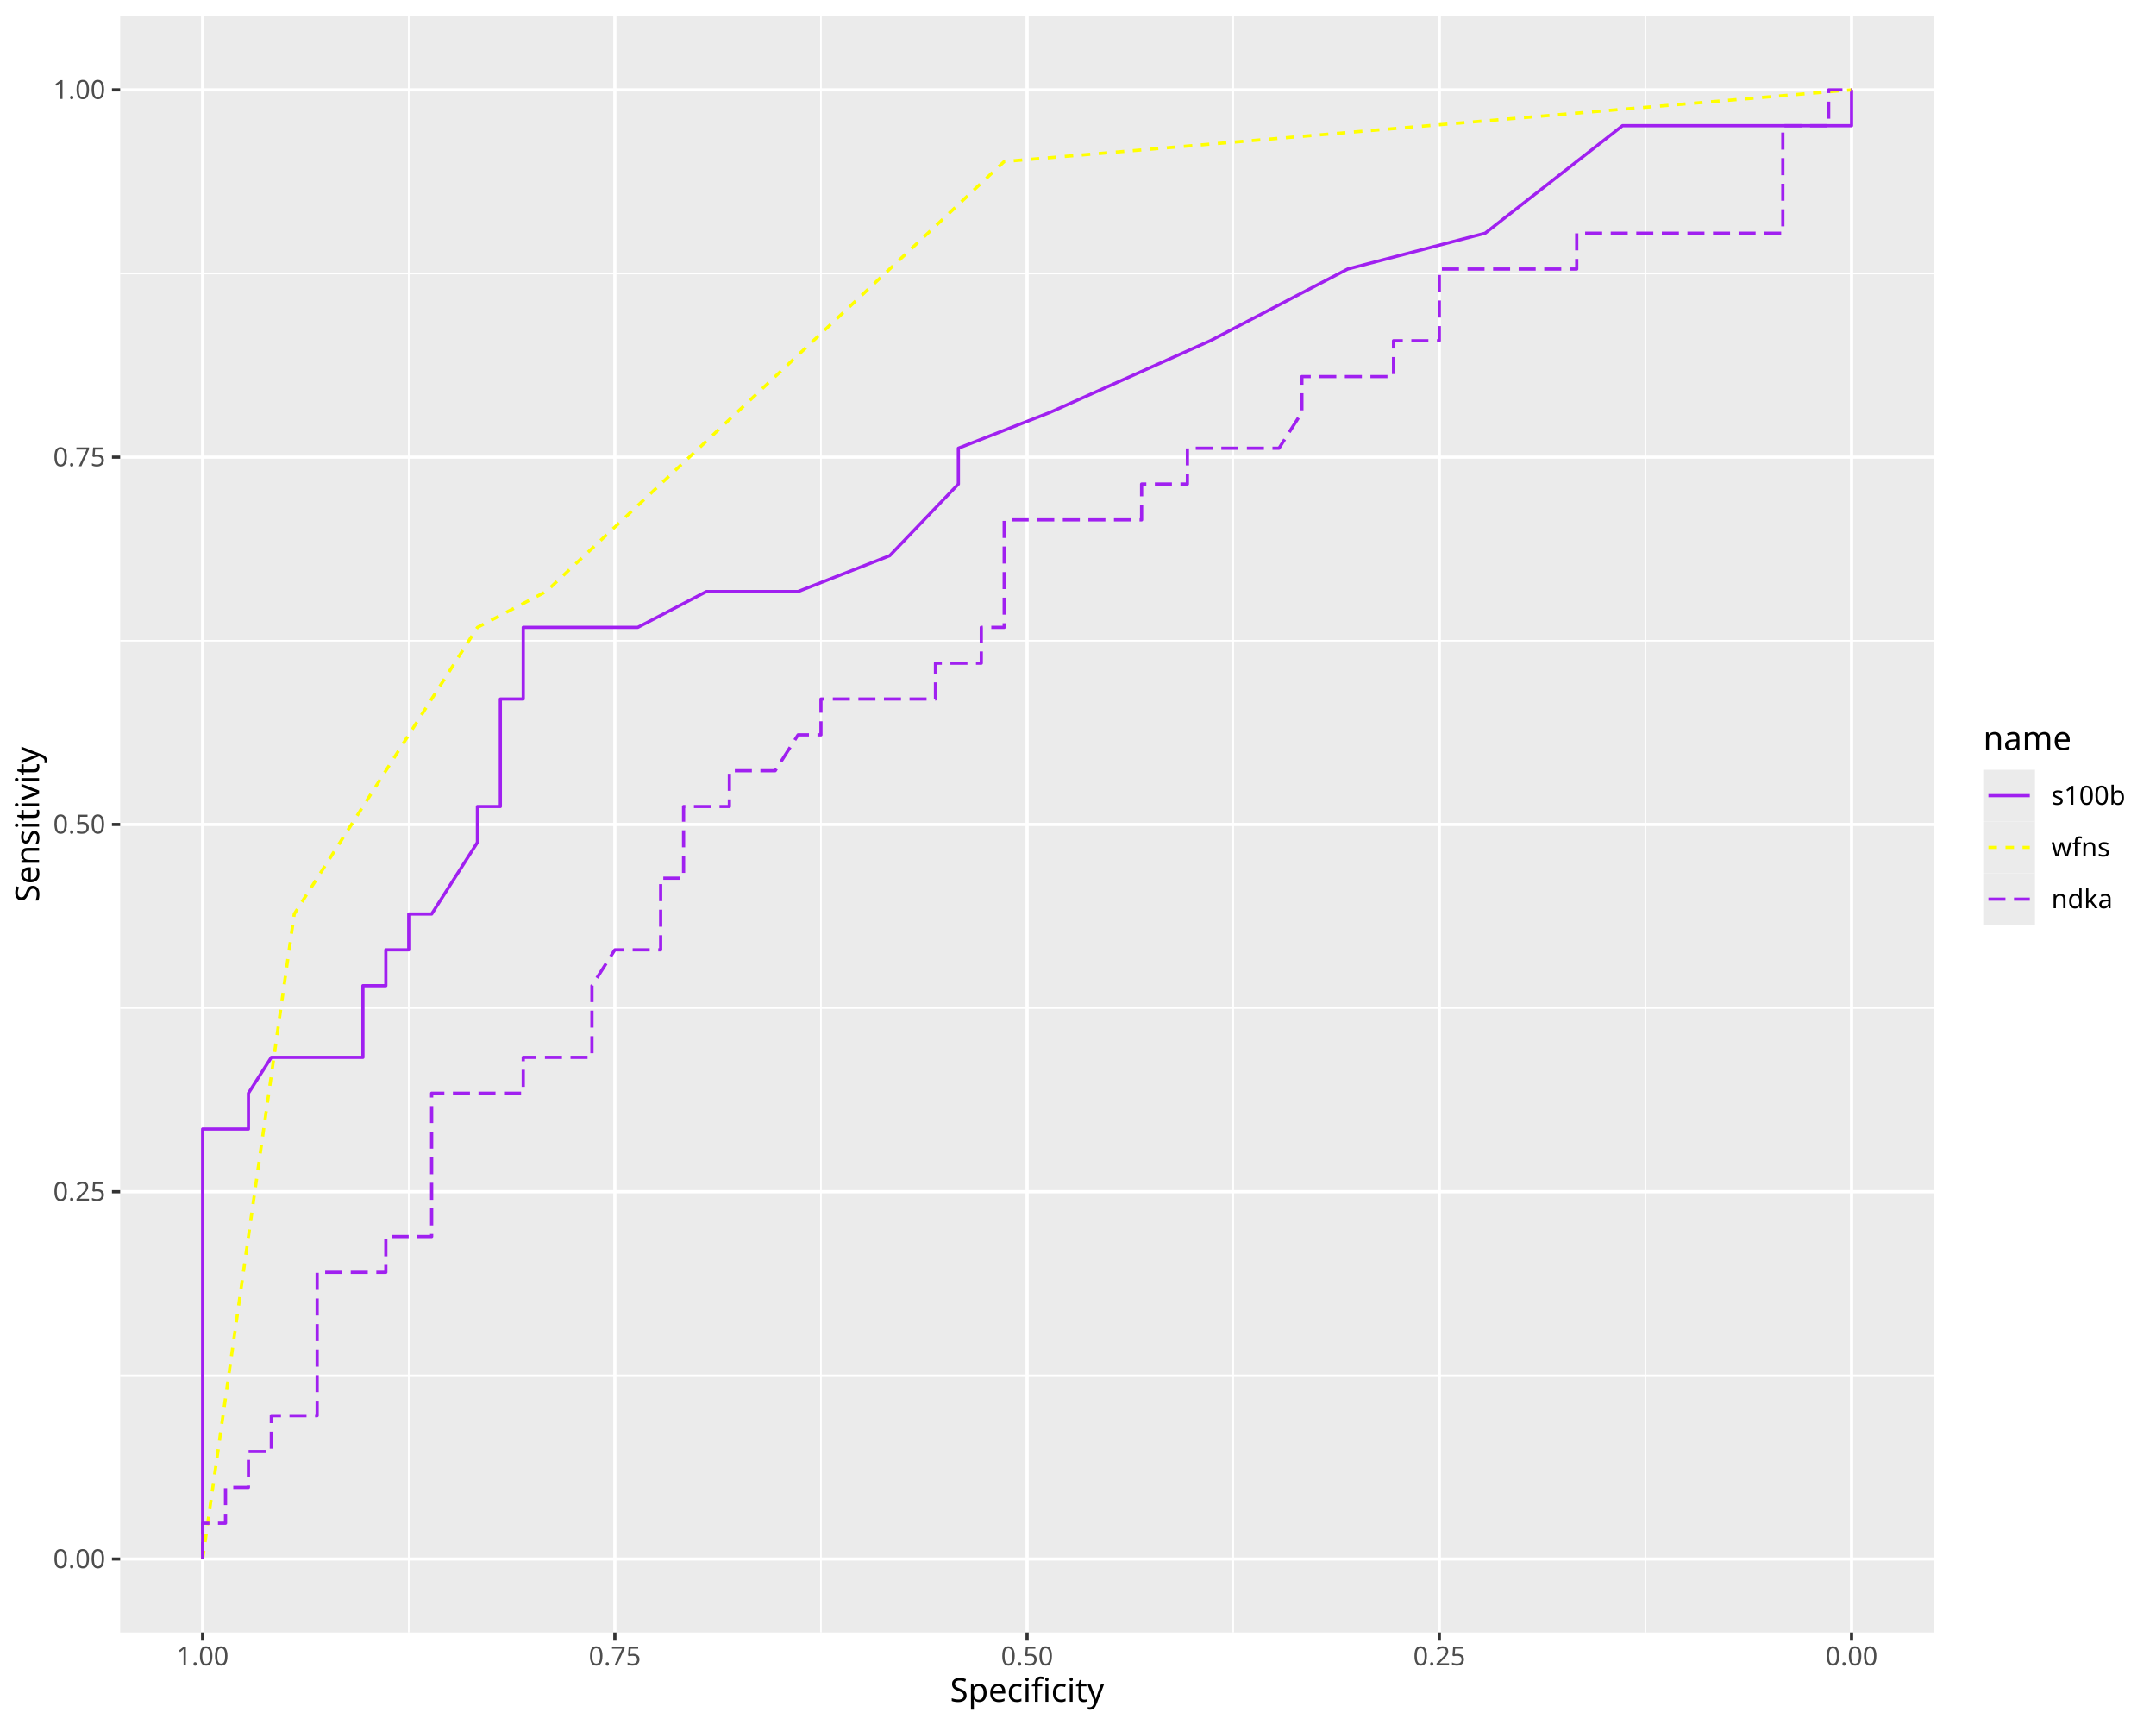
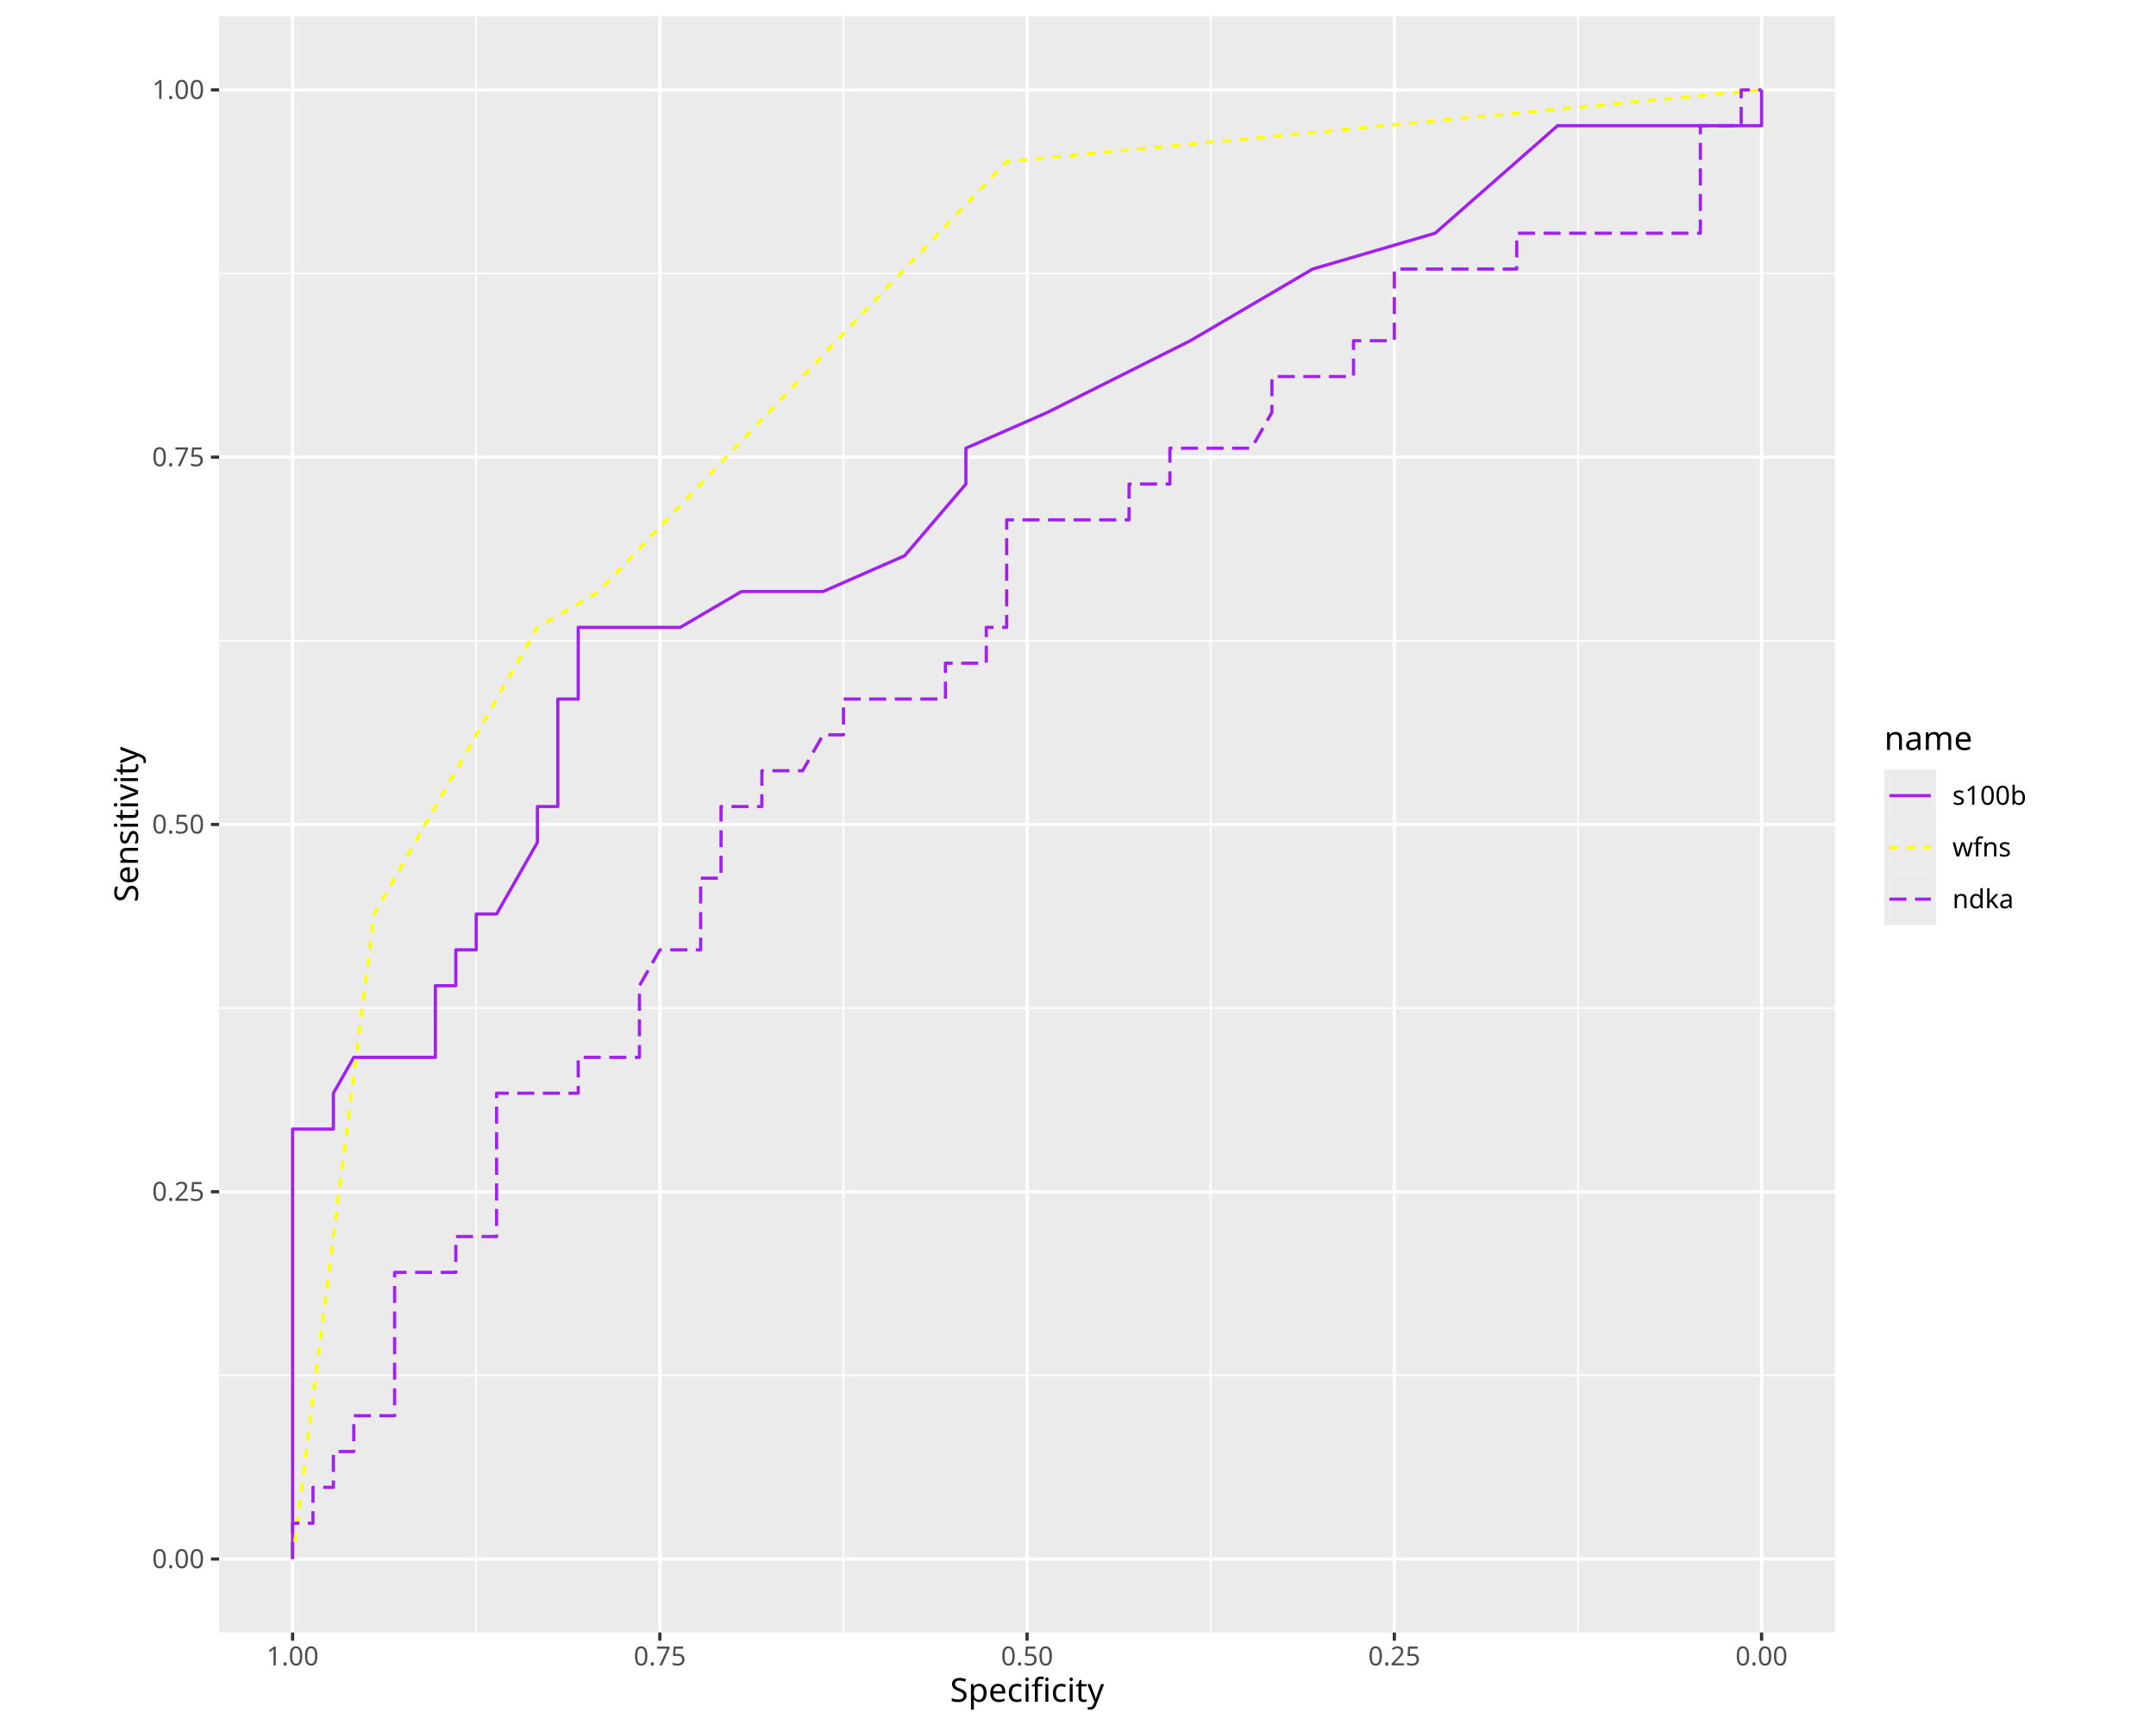
<svg xmlns="http://www.w3.org/2000/svg" class="svglite" data-engine-version="2.0" width="720.00pt" height="576.00pt" viewBox="0 0 720.00 576.00">
  <defs>
    <style type="text/css">
    .svglite line, .svglite polyline, .svglite polygon, .svglite path, .svglite rect, .svglite circle {
      fill: none;
      stroke: #000000;
      stroke-linecap: round;
      stroke-linejoin: round;
      stroke-miterlimit: 10.00;
    }
  </style>
  </defs>
  <rect width="100%" height="100%" style="stroke: none; fill: #FFFFFF;" />
  <defs>
    <clipPath id="cpMC4wMHw3MjAuMDB8MC4wMHw1NzYuMDA=">
      <rect x="0.00" y="0.00" width="720.00" height="576.00" />
    </clipPath>
  </defs>
  <g clip-path="url(#cpMC4wMHw3MjAuMDB8MC4wMHw1NzYuMDA=)">
-     <rect x="0.00" y="0.00" width="720.00" height="576.00" style="stroke-width: 1.07; stroke: #FFFFFF; fill: #FFFFFF;" />
-   </g>
+ </g>
  <defs>
-     <clipPath id="cpNDAuMTN8NjQ1Ljg2fDUuNDh8NTQ1LjEx">
-       <rect x="40.13" y="5.48" width="605.73" height="539.63" />
+     <clipPath id="cpMzMuMDV8Njg2Ljk1fDAuMDB8NTc2LjAw">
+       <rect x="33.05" y="0.00" width="653.90" height="576.00" />
    </clipPath>
  </defs>
-   <g clip-path="url(#cpNDAuMTN8NjQ1Ljg2fDUuNDh8NTQ1LjEx)">
-     <rect x="40.13" y="5.48" width="605.73" height="539.63" style="stroke-width: 1.07; stroke: none; fill: #EBEBEB;" />
-     <polyline points="40.13,459.26 645.86,459.26 " style="stroke-width: 0.53; stroke: #FFFFFF; stroke-linecap: butt;" />
-     <polyline points="40.13,336.62 645.86,336.62 " style="stroke-width: 0.53; stroke: #FFFFFF; stroke-linecap: butt;" />
-     <polyline points="40.13,213.97 645.86,213.97 " style="stroke-width: 0.53; stroke: #FFFFFF; stroke-linecap: butt;" />
-     <polyline points="40.13,91.33 645.86,91.33 " style="stroke-width: 0.53; stroke: #FFFFFF; stroke-linecap: butt;" />
-     <polyline points="549.50,545.11 549.50,5.48 " style="stroke-width: 0.53; stroke: #FFFFFF; stroke-linecap: butt;" />
-     <polyline points="411.83,545.11 411.83,5.48 " style="stroke-width: 0.53; stroke: #FFFFFF; stroke-linecap: butt;" />
-     <polyline points="274.16,545.11 274.16,5.48 " style="stroke-width: 0.53; stroke: #FFFFFF; stroke-linecap: butt;" />
-     <polyline points="136.50,545.11 136.50,5.48 " style="stroke-width: 0.53; stroke: #FFFFFF; stroke-linecap: butt;" />
-     <polyline points="40.13,520.58 645.86,520.58 " style="stroke-width: 1.07; stroke: #FFFFFF; stroke-linecap: butt;" />
-     <polyline points="40.13,397.94 645.86,397.94 " style="stroke-width: 1.07; stroke: #FFFFFF; stroke-linecap: butt;" />
-     <polyline points="40.13,275.30 645.86,275.30 " style="stroke-width: 1.07; stroke: #FFFFFF; stroke-linecap: butt;" />
-     <polyline points="40.13,152.65 645.86,152.65 " style="stroke-width: 1.07; stroke: #FFFFFF; stroke-linecap: butt;" />
-     <polyline points="40.13,30.01 645.86,30.01 " style="stroke-width: 1.07; stroke: #FFFFFF; stroke-linecap: butt;" />
-     <polyline points="618.33,545.11 618.33,5.48 " style="stroke-width: 1.07; stroke: #FFFFFF; stroke-linecap: butt;" />
-     <polyline points="480.66,545.11 480.66,5.48 " style="stroke-width: 1.07; stroke: #FFFFFF; stroke-linecap: butt;" />
-     <polyline points="343.00,545.11 343.00,5.48 " style="stroke-width: 1.07; stroke: #FFFFFF; stroke-linecap: butt;" />
-     <polyline points="205.33,545.11 205.33,5.48 " style="stroke-width: 1.07; stroke: #FFFFFF; stroke-linecap: butt;" />
-     <polyline points="67.67,545.11 67.67,5.48 " style="stroke-width: 1.07; stroke: #FFFFFF; stroke-linecap: butt;" />
-     <polyline points="67.67,520.58 67.67,508.62 67.67,496.65 67.67,484.69 67.67,472.72 67.67,460.76 67.67,448.79 67.67,424.86 67.67,412.90 67.67,400.93 67.67,388.97 67.67,377.00 82.96,377.00 82.96,365.04 90.61,353.07 105.91,353.07 113.55,353.07 121.20,353.07 121.20,329.14 128.85,329.14 128.85,317.17 136.50,317.17 136.50,305.21 144.15,305.21 151.79,293.24 159.44,281.28 159.44,269.31 167.09,269.31 167.09,257.35 167.09,245.38 167.09,233.42 174.74,233.42 174.74,221.45 174.74,209.49 190.04,209.49 197.68,209.49 212.98,209.49 235.92,197.52 266.52,197.52 297.11,185.56 320.05,161.63 320.05,149.66 350.65,137.70 404.18,113.77 450.07,89.83 495.96,77.87 541.85,41.97 557.14,41.97 580.09,41.97 618.33,41.97 618.33,30.01 " style="stroke-width: 1.07; stroke: #A020F0; stroke-linecap: butt;" />
-     <polyline points="67.67,520.58 98.26,305.21 159.44,209.49 182.39,197.52 335.35,53.94 618.33,30.01 " style="stroke-width: 1.07; stroke: #FFFF00; stroke-dasharray: 2.85,2.85; stroke-linecap: butt;" />
-     <polyline points="67.67,520.58 67.67,508.62 75.31,508.62 75.31,496.65 82.96,496.65 82.96,484.69 90.61,484.69 90.61,472.72 98.26,472.72 105.91,472.72 105.91,460.76 105.91,448.79 105.91,436.83 105.91,424.86 113.55,424.86 121.20,424.86 128.85,424.86 128.85,412.90 136.50,412.90 144.15,412.90 144.15,400.93 144.15,388.97 144.15,377.00 144.15,365.04 151.79,365.04 159.44,365.04 167.09,365.04 174.74,365.04 174.74,353.07 182.39,353.07 190.04,353.07 197.68,353.07 197.68,341.10 197.68,329.14 205.33,317.17 212.98,317.17 220.63,317.17 220.63,305.21 220.63,293.24 228.28,293.24 228.28,281.28 228.28,269.31 235.92,269.31 243.57,269.31 243.57,257.35 251.22,257.35 258.87,257.35 266.52,245.38 274.16,245.38 274.16,233.42 281.81,233.42 289.46,233.42 297.11,233.42 304.76,233.42 312.40,233.42 312.40,221.45 320.05,221.45 327.70,221.45 327.70,209.49 335.35,209.49 335.35,197.52 335.35,185.56 335.35,173.59 343.00,173.59 350.65,173.59 358.29,173.59 365.94,173.59 373.59,173.59 381.24,173.59 381.24,161.63 388.89,161.63 396.53,161.63 396.53,149.66 404.18,149.66 411.83,149.66 419.48,149.66 427.13,149.66 434.77,137.70 434.77,125.73 442.42,125.73 457.72,125.73 465.37,125.73 465.37,113.77 473.01,113.77 480.66,113.77 480.66,101.80 480.66,89.83 488.31,89.83 495.96,89.83 503.61,89.83 511.26,89.83 518.90,89.83 526.55,89.83 526.55,77.87 534.20,77.87 541.85,77.87 549.50,77.87 557.14,77.87 564.79,77.87 572.44,77.87 580.09,77.87 587.74,77.87 595.38,77.87 595.38,65.90 595.38,53.94 595.38,41.97 603.03,41.97 610.68,41.97 610.68,30.01 618.33,30.01 " style="stroke-width: 1.07; stroke: #A020F0; stroke-dasharray: 5.69,2.85; stroke-linecap: butt;" />
+   <g clip-path="url(#cpMzMuMDV8Njg2Ljk1fDAuMDB8NTc2LjAw)">
+     <rect x="33.05" y="0.00" width="653.90" height="576.00" style="stroke-width: 1.07; stroke: #FFFFFF; fill: #FFFFFF;" />
  </g>
  <g clip-path="url(#cpMC4wMHw3MjAuMDB8MC4wMHw1NzYuMDA=)">
-     <text x="35.20" y="523.61" text-anchor="end" style="font-size: 8.80px; fill: #4D4D4D; font-family: sans;" textLength="17.13px" lengthAdjust="spacingAndGlyphs">0.00</text>
-     <text x="35.20" y="400.97" text-anchor="end" style="font-size: 8.80px; fill: #4D4D4D; font-family: sans;" textLength="17.13px" lengthAdjust="spacingAndGlyphs">0.25</text>
-     <text x="35.20" y="278.32" text-anchor="end" style="font-size: 8.80px; fill: #4D4D4D; font-family: sans;" textLength="17.13px" lengthAdjust="spacingAndGlyphs">0.50</text>
-     <text x="35.20" y="155.68" text-anchor="end" style="font-size: 8.80px; fill: #4D4D4D; font-family: sans;" textLength="17.13px" lengthAdjust="spacingAndGlyphs">0.75</text>
-     <text x="35.20" y="33.04" text-anchor="end" style="font-size: 8.80px; fill: #4D4D4D; font-family: sans;" textLength="17.13px" lengthAdjust="spacingAndGlyphs">1.00</text>
-     <polyline points="37.39,520.58 40.13,520.58 " style="stroke-width: 1.07; stroke: #333333; stroke-linecap: butt;" />
-     <polyline points="37.39,397.94 40.13,397.94 " style="stroke-width: 1.07; stroke: #333333; stroke-linecap: butt;" />
-     <polyline points="37.39,275.30 40.13,275.30 " style="stroke-width: 1.07; stroke: #333333; stroke-linecap: butt;" />
-     <polyline points="37.39,152.65 40.13,152.65 " style="stroke-width: 1.07; stroke: #333333; stroke-linecap: butt;" />
-     <polyline points="37.39,30.01 40.13,30.01 " style="stroke-width: 1.07; stroke: #333333; stroke-linecap: butt;" />
-     <polyline points="618.33,547.85 618.33,545.11 " style="stroke-width: 1.07; stroke: #333333; stroke-linecap: butt;" />
-     <polyline points="480.66,547.85 480.66,545.11 " style="stroke-width: 1.07; stroke: #333333; stroke-linecap: butt;" />
+ </g>
+   <defs>
+     <clipPath id="cpNzMuMTh8NjEyLjgxfDUuNDh8NTQ1LjEx">
+       <rect x="73.18" y="5.48" width="539.63" height="539.63" />
+     </clipPath>
+   </defs>
+   <g clip-path="url(#cpNzMuMTh8NjEyLjgxfDUuNDh8NTQ1LjEx)">
+     <rect x="73.18" y="5.48" width="539.63" height="539.63" style="stroke-width: 1.07; stroke: none; fill: #EBEBEB;" />
+     <polyline points="73.18,459.26 612.81,459.26 " style="stroke-width: 0.53; stroke: #FFFFFF; stroke-linecap: butt;" />
+     <polyline points="73.18,336.62 612.81,336.62 " style="stroke-width: 0.53; stroke: #FFFFFF; stroke-linecap: butt;" />
+     <polyline points="73.18,213.97 612.81,213.97 " style="stroke-width: 0.53; stroke: #FFFFFF; stroke-linecap: butt;" />
+     <polyline points="73.18,91.33 612.81,91.33 " style="stroke-width: 0.53; stroke: #FFFFFF; stroke-linecap: butt;" />
+     <polyline points="526.96,545.11 526.96,5.48 " style="stroke-width: 0.53; stroke: #FFFFFF; stroke-linecap: butt;" />
+     <polyline points="404.32,545.11 404.32,5.48 " style="stroke-width: 0.53; stroke: #FFFFFF; stroke-linecap: butt;" />
+     <polyline points="281.68,545.11 281.68,5.48 " style="stroke-width: 0.53; stroke: #FFFFFF; stroke-linecap: butt;" />
+     <polyline points="159.03,545.11 159.03,5.48 " style="stroke-width: 0.53; stroke: #FFFFFF; stroke-linecap: butt;" />
+     <polyline points="73.18,520.58 612.81,520.58 " style="stroke-width: 1.07; stroke: #FFFFFF; stroke-linecap: butt;" />
+     <polyline points="73.18,397.94 612.81,397.94 " style="stroke-width: 1.07; stroke: #FFFFFF; stroke-linecap: butt;" />
+     <polyline points="73.18,275.30 612.81,275.30 " style="stroke-width: 1.07; stroke: #FFFFFF; stroke-linecap: butt;" />
+     <polyline points="73.18,152.65 612.81,152.65 " style="stroke-width: 1.07; stroke: #FFFFFF; stroke-linecap: butt;" />
+     <polyline points="73.18,30.01 612.81,30.01 " style="stroke-width: 1.07; stroke: #FFFFFF; stroke-linecap: butt;" />
+     <polyline points="588.28,545.11 588.28,5.48 " style="stroke-width: 1.07; stroke: #FFFFFF; stroke-linecap: butt;" />
+     <polyline points="465.64,545.11 465.64,5.48 " style="stroke-width: 1.07; stroke: #FFFFFF; stroke-linecap: butt;" />
+     <polyline points="343.00,545.11 343.00,5.48 " style="stroke-width: 1.07; stroke: #FFFFFF; stroke-linecap: butt;" />
+     <polyline points="220.35,545.11 220.35,5.48 " style="stroke-width: 1.07; stroke: #FFFFFF; stroke-linecap: butt;" />
+     <polyline points="97.71,545.11 97.71,5.48 " style="stroke-width: 1.07; stroke: #FFFFFF; stroke-linecap: butt;" />
+     <polyline points="97.71,520.58 97.71,508.62 97.71,496.65 97.71,484.69 97.71,472.72 97.71,460.76 97.71,448.79 97.71,424.86 97.71,412.90 97.71,400.93 97.71,388.97 97.71,377.00 111.34,377.00 111.34,365.04 118.15,353.07 131.78,353.07 138.59,353.07 145.40,353.07 145.40,329.14 152.22,329.14 152.22,317.17 159.03,317.17 159.03,305.21 165.84,305.21 172.66,293.24 179.47,281.28 179.47,269.31 186.29,269.31 186.29,257.35 186.29,245.38 186.29,233.42 193.10,233.42 193.10,221.45 193.10,209.49 206.73,209.49 213.54,209.49 227.17,209.49 247.61,197.52 274.86,197.52 302.12,185.56 322.56,161.63 322.56,149.66 349.81,137.70 397.51,113.77 438.39,89.83 479.27,77.87 520.15,41.97 533.78,41.97 554.22,41.97 588.28,41.97 588.28,30.01 " style="stroke-width: 1.07; stroke: #A020F0; stroke-linecap: butt;" />
+     <polyline points="97.71,520.58 124.96,305.21 179.47,209.49 199.91,197.52 336.18,53.94 588.28,30.01 " style="stroke-width: 1.07; stroke: #FFFF00; stroke-dasharray: 2.85,2.85; stroke-linecap: butt;" />
+     <polyline points="97.71,520.58 97.71,508.62 104.52,508.62 104.52,496.65 111.34,496.65 111.34,484.69 118.15,484.69 118.15,472.72 124.96,472.72 131.78,472.72 131.78,460.76 131.78,448.79 131.78,436.83 131.78,424.86 138.59,424.86 145.40,424.86 152.22,424.86 152.22,412.90 159.03,412.90 165.84,412.90 165.84,400.93 165.84,388.97 165.84,377.00 165.84,365.04 172.66,365.04 179.47,365.04 186.29,365.04 193.10,365.04 193.10,353.07 199.91,353.07 206.73,353.07 213.54,353.07 213.54,341.10 213.54,329.14 220.35,317.17 227.17,317.17 233.98,317.17 233.98,305.21 233.98,293.24 240.79,293.24 240.79,281.28 240.79,269.31 247.61,269.31 254.42,269.31 254.42,257.35 261.23,257.35 268.05,257.35 274.86,245.38 281.68,245.38 281.68,233.42 288.49,233.42 295.30,233.42 302.12,233.42 308.93,233.42 315.74,233.42 315.74,221.45 322.56,221.45 329.37,221.45 329.37,209.49 336.18,209.49 336.18,197.52 336.18,185.56 336.18,173.59 343.00,173.59 349.81,173.59 356.62,173.59 363.44,173.59 370.25,173.59 377.06,173.59 377.06,161.63 383.88,161.63 390.69,161.63 390.69,149.66 397.51,149.66 404.32,149.66 411.13,149.66 417.95,149.66 424.76,137.70 424.76,125.73 431.57,125.73 445.20,125.73 452.01,125.73 452.01,113.77 458.83,113.77 465.64,113.77 465.64,101.80 465.64,89.83 472.45,89.83 479.27,89.83 486.08,89.83 492.90,89.83 499.71,89.83 506.52,89.83 506.52,77.87 513.34,77.87 520.15,77.87 526.96,77.87 533.78,77.87 540.59,77.87 547.40,77.87 554.22,77.87 561.03,77.87 567.84,77.87 567.84,65.90 567.84,53.94 567.84,41.97 574.66,41.97 581.47,41.97 581.47,30.01 588.28,30.01 " style="stroke-width: 1.07; stroke: #A020F0; stroke-dasharray: 5.69,2.85; stroke-linecap: butt;" />
+   </g>
+   <g clip-path="url(#cpMC4wMHw3MjAuMDB8MC4wMHw1NzYuMDA=)">
+     <text x="68.25" y="523.61" text-anchor="end" style="font-size: 8.80px; fill: #4D4D4D; font-family: sans;" textLength="17.13px" lengthAdjust="spacingAndGlyphs">0.00</text>
+     <text x="68.25" y="400.97" text-anchor="end" style="font-size: 8.80px; fill: #4D4D4D; font-family: sans;" textLength="17.13px" lengthAdjust="spacingAndGlyphs">0.25</text>
+     <text x="68.25" y="278.32" text-anchor="end" style="font-size: 8.80px; fill: #4D4D4D; font-family: sans;" textLength="17.13px" lengthAdjust="spacingAndGlyphs">0.50</text>
+     <text x="68.25" y="155.68" text-anchor="end" style="font-size: 8.80px; fill: #4D4D4D; font-family: sans;" textLength="17.13px" lengthAdjust="spacingAndGlyphs">0.75</text>
+     <text x="68.25" y="33.04" text-anchor="end" style="font-size: 8.80px; fill: #4D4D4D; font-family: sans;" textLength="17.13px" lengthAdjust="spacingAndGlyphs">1.00</text>
+     <polyline points="70.44,520.58 73.18,520.58 " style="stroke-width: 1.07; stroke: #333333; stroke-linecap: butt;" />
+     <polyline points="70.44,397.94 73.18,397.94 " style="stroke-width: 1.07; stroke: #333333; stroke-linecap: butt;" />
+     <polyline points="70.44,275.30 73.18,275.30 " style="stroke-width: 1.07; stroke: #333333; stroke-linecap: butt;" />
+     <polyline points="70.44,152.65 73.18,152.65 " style="stroke-width: 1.07; stroke: #333333; stroke-linecap: butt;" />
+     <polyline points="70.44,30.01 73.18,30.01 " style="stroke-width: 1.07; stroke: #333333; stroke-linecap: butt;" />
+     <polyline points="588.28,547.85 588.28,545.11 " style="stroke-width: 1.07; stroke: #333333; stroke-linecap: butt;" />
+     <polyline points="465.64,547.85 465.64,545.11 " style="stroke-width: 1.07; stroke: #333333; stroke-linecap: butt;" />
    <polyline points="343.00,547.85 343.00,545.11 " style="stroke-width: 1.07; stroke: #333333; stroke-linecap: butt;" />
-     <polyline points="205.33,547.85 205.33,545.11 " style="stroke-width: 1.07; stroke: #333333; stroke-linecap: butt;" />
-     <polyline points="67.67,547.85 67.67,545.11 " style="stroke-width: 1.07; stroke: #333333; stroke-linecap: butt;" />
-     <text x="618.33" y="556.10" text-anchor="middle" style="font-size: 8.80px; fill: #4D4D4D; font-family: sans;" textLength="17.13px" lengthAdjust="spacingAndGlyphs">0.00</text>
-     <text x="480.66" y="556.10" text-anchor="middle" style="font-size: 8.80px; fill: #4D4D4D; font-family: sans;" textLength="17.13px" lengthAdjust="spacingAndGlyphs">0.25</text>
+     <polyline points="220.35,547.85 220.35,545.11 " style="stroke-width: 1.07; stroke: #333333; stroke-linecap: butt;" />
+     <polyline points="97.71,547.85 97.71,545.11 " style="stroke-width: 1.07; stroke: #333333; stroke-linecap: butt;" />
+     <text x="588.28" y="556.10" text-anchor="middle" style="font-size: 8.80px; fill: #4D4D4D; font-family: sans;" textLength="17.13px" lengthAdjust="spacingAndGlyphs">0.00</text>
+     <text x="465.64" y="556.10" text-anchor="middle" style="font-size: 8.80px; fill: #4D4D4D; font-family: sans;" textLength="17.13px" lengthAdjust="spacingAndGlyphs">0.25</text>
    <text x="343.00" y="556.10" text-anchor="middle" style="font-size: 8.80px; fill: #4D4D4D; font-family: sans;" textLength="17.13px" lengthAdjust="spacingAndGlyphs">0.50</text>
-     <text x="205.33" y="556.10" text-anchor="middle" style="font-size: 8.80px; fill: #4D4D4D; font-family: sans;" textLength="17.13px" lengthAdjust="spacingAndGlyphs">0.75</text>
-     <text x="67.67" y="556.10" text-anchor="middle" style="font-size: 8.80px; fill: #4D4D4D; font-family: sans;" textLength="17.13px" lengthAdjust="spacingAndGlyphs">1.00</text>
+     <text x="220.35" y="556.10" text-anchor="middle" style="font-size: 8.80px; fill: #4D4D4D; font-family: sans;" textLength="17.13px" lengthAdjust="spacingAndGlyphs">0.75</text>
+     <text x="97.71" y="556.10" text-anchor="middle" style="font-size: 8.80px; fill: #4D4D4D; font-family: sans;" textLength="17.13px" lengthAdjust="spacingAndGlyphs">1.00</text>
    <text x="343.00" y="568.24" text-anchor="middle" style="font-size: 11.00px; font-family: sans;" textLength="49.53px" lengthAdjust="spacingAndGlyphs">Specificity</text>
-     <text transform="translate(13.05,275.30) rotate(-90)" text-anchor="middle" style="font-size: 11.00px; font-family: sans;" textLength="49.53px" lengthAdjust="spacingAndGlyphs">Sensitivity</text>
-     <rect x="656.82" y="236.23" width="57.70" height="78.13" style="stroke-width: 1.07; stroke: none; fill: #FFFFFF;" />
-     <text x="662.30" y="250.42" style="font-size: 11.00px; font-family: sans;" textLength="27.52px" lengthAdjust="spacingAndGlyphs">name</text>
-     <rect x="662.30" y="257.04" width="17.28" height="17.28" style="stroke-width: 1.07; stroke: none; fill: #EBEBEB;" />
-     <line x1="664.03" y1="265.68" x2="677.85" y2="265.68" style="stroke-width: 1.07; stroke: #A020F0; stroke-linecap: butt;" />
-     <rect x="662.30" y="274.32" width="17.28" height="17.28" style="stroke-width: 1.07; stroke: none; fill: #EBEBEB;" />
-     <line x1="664.03" y1="282.96" x2="677.85" y2="282.96" style="stroke-width: 1.07; stroke: #FFFF00; stroke-dasharray: 2.85,2.85; stroke-linecap: butt;" />
-     <rect x="662.30" y="291.60" width="17.28" height="17.28" style="stroke-width: 1.07; stroke: none; fill: #EBEBEB;" />
-     <line x1="664.03" y1="300.24" x2="677.85" y2="300.24" style="stroke-width: 1.07; stroke: #A020F0; stroke-dasharray: 5.69,2.85; stroke-linecap: butt;" />
-     <text x="685.06" y="268.71" style="font-size: 8.80px; font-family: sans;" textLength="23.98px" lengthAdjust="spacingAndGlyphs">s100b</text>
-     <text x="685.06" y="285.99" style="font-size: 8.80px; font-family: sans;" textLength="18.10px" lengthAdjust="spacingAndGlyphs">wfns</text>
-     <text x="685.06" y="303.27" style="font-size: 8.80px; font-family: sans;" textLength="19.09px" lengthAdjust="spacingAndGlyphs">ndka</text>
+     <text transform="translate(46.10,275.30) rotate(-90)" text-anchor="middle" style="font-size: 11.00px; font-family: sans;" textLength="49.53px" lengthAdjust="spacingAndGlyphs">Sensitivity</text>
+     <rect x="623.77" y="236.23" width="57.70" height="78.13" style="stroke-width: 1.07; stroke: none; fill: #FFFFFF;" />
+     <text x="629.25" y="250.42" style="font-size: 11.00px; font-family: sans;" textLength="27.52px" lengthAdjust="spacingAndGlyphs">name</text>
+     <rect x="629.25" y="257.04" width="17.28" height="17.28" style="stroke-width: 1.07; stroke: none; fill: #EBEBEB;" />
+     <line x1="630.98" y1="265.68" x2="644.80" y2="265.68" style="stroke-width: 1.07; stroke: #A020F0; stroke-linecap: butt;" />
+     <rect x="629.25" y="274.32" width="17.28" height="17.28" style="stroke-width: 1.07; stroke: none; fill: #EBEBEB;" />
+     <line x1="630.98" y1="282.96" x2="644.80" y2="282.96" style="stroke-width: 1.07; stroke: #FFFF00; stroke-dasharray: 2.85,2.85; stroke-linecap: butt;" />
+     <rect x="629.25" y="291.60" width="17.28" height="17.28" style="stroke-width: 1.07; stroke: none; fill: #EBEBEB;" />
+     <line x1="630.98" y1="300.24" x2="644.80" y2="300.24" style="stroke-width: 1.07; stroke: #A020F0; stroke-dasharray: 5.69,2.85; stroke-linecap: butt;" />
+     <text x="652.01" y="268.71" style="font-size: 8.80px; font-family: sans;" textLength="23.98px" lengthAdjust="spacingAndGlyphs">s100b</text>
+     <text x="652.01" y="285.99" style="font-size: 8.80px; font-family: sans;" textLength="18.10px" lengthAdjust="spacingAndGlyphs">wfns</text>
+     <text x="652.01" y="303.27" style="font-size: 8.80px; font-family: sans;" textLength="19.09px" lengthAdjust="spacingAndGlyphs">ndka</text>
  </g>
</svg>
